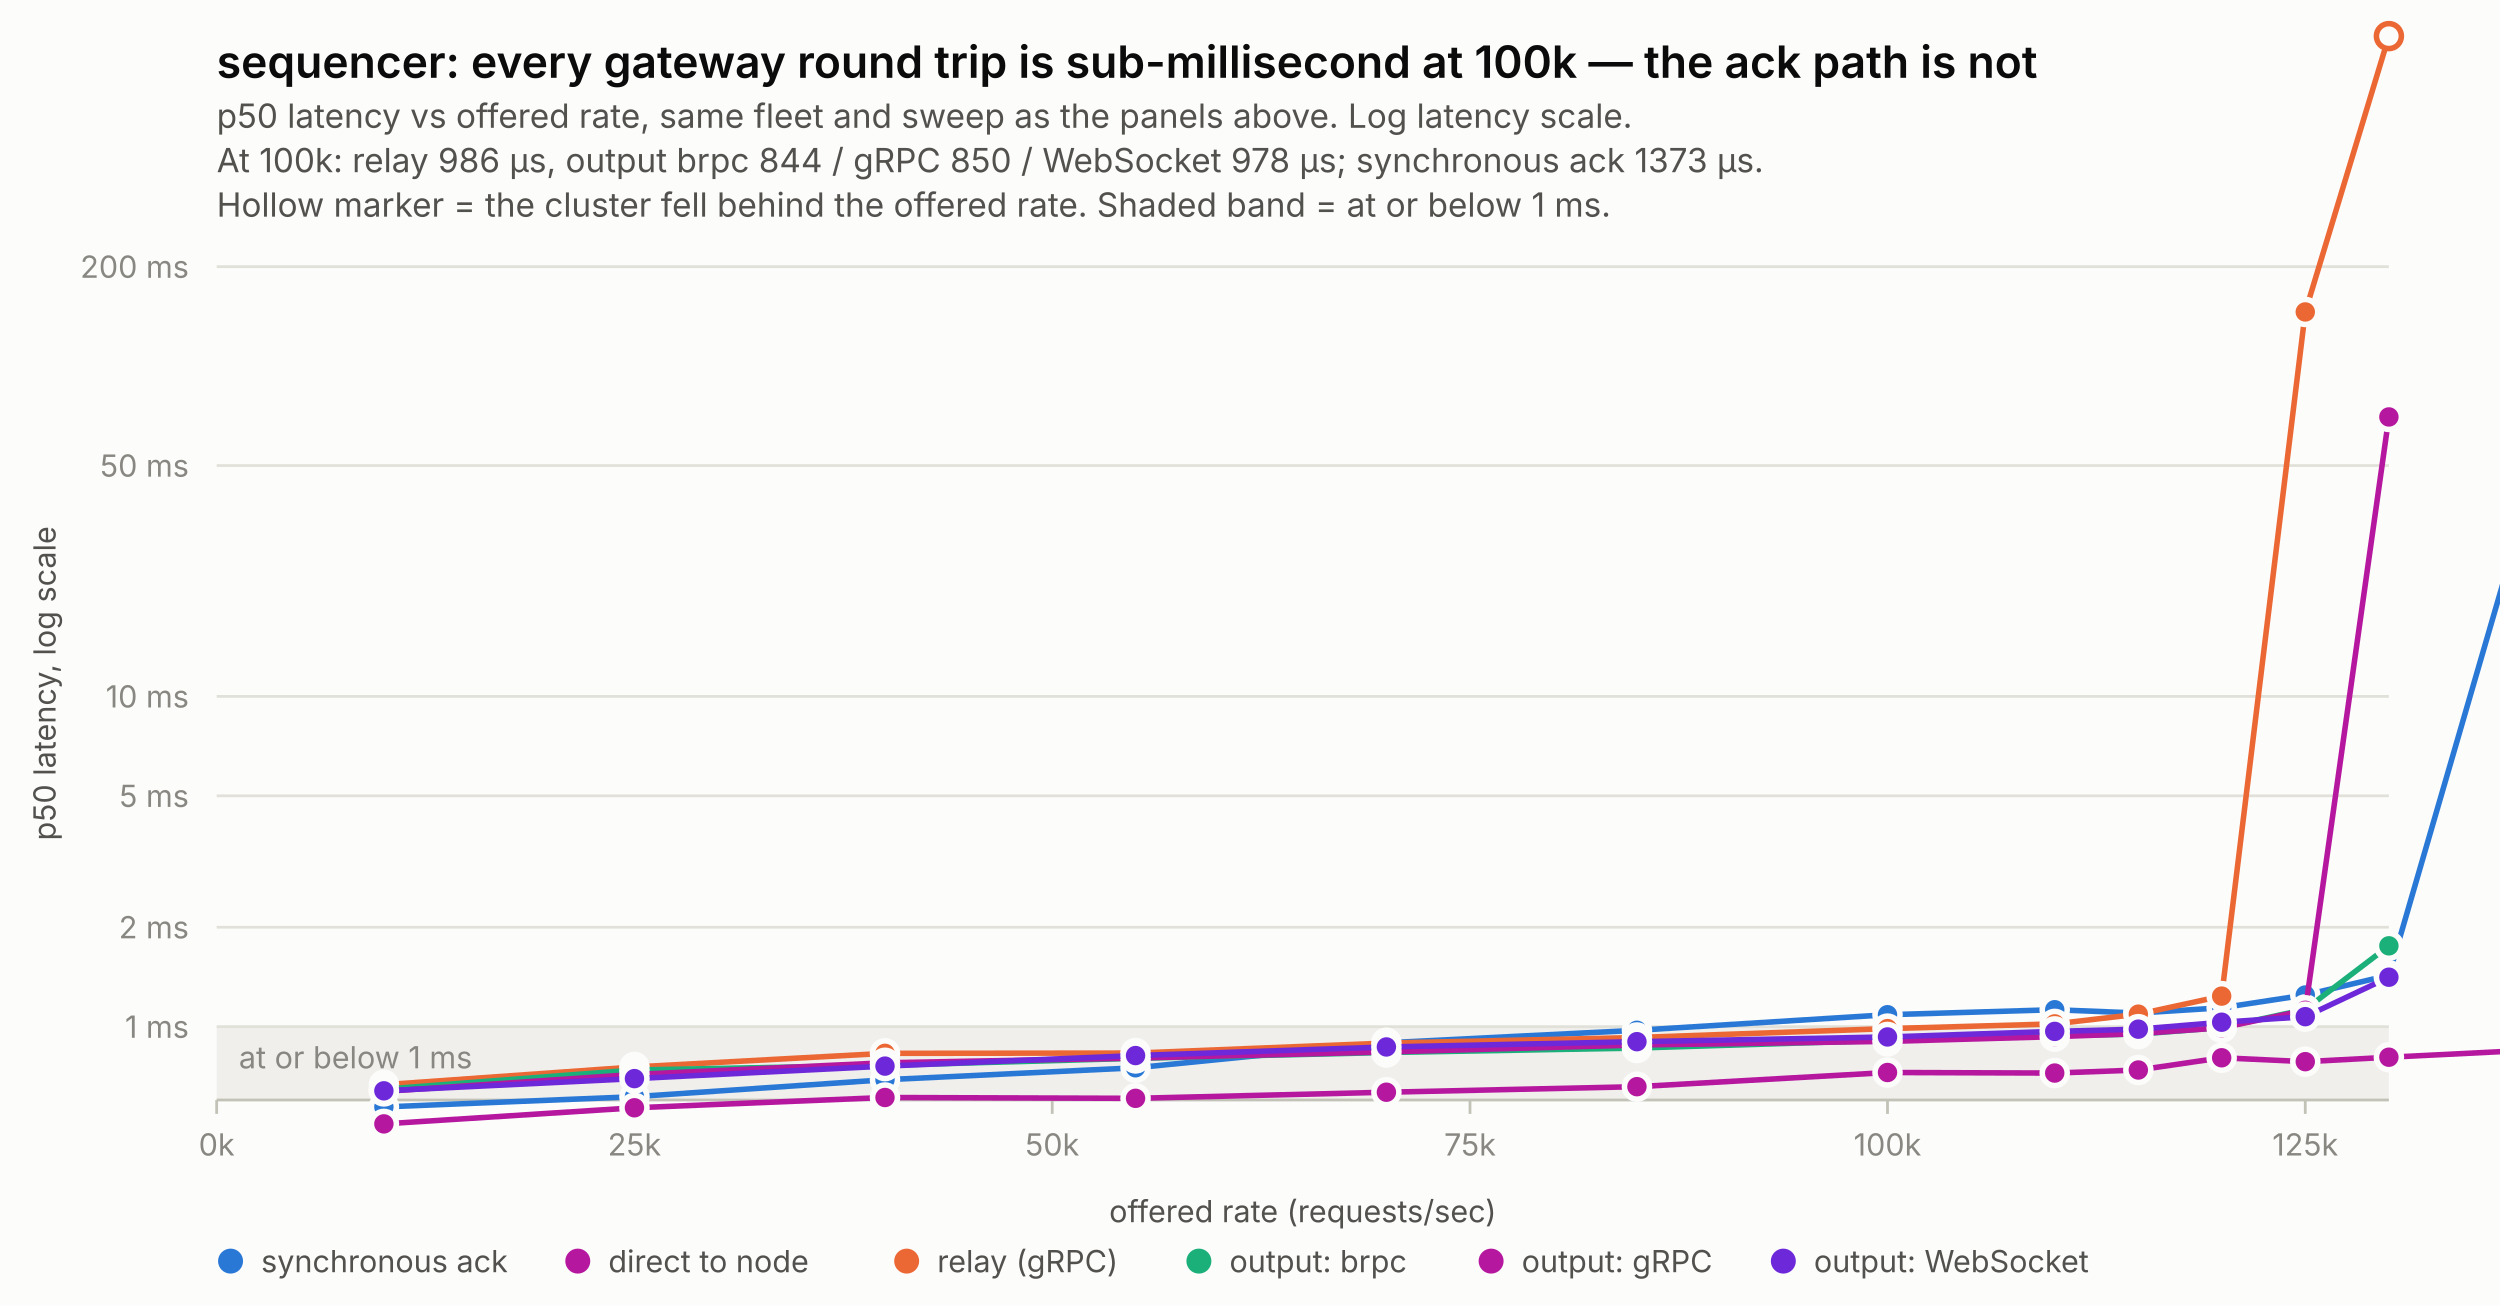
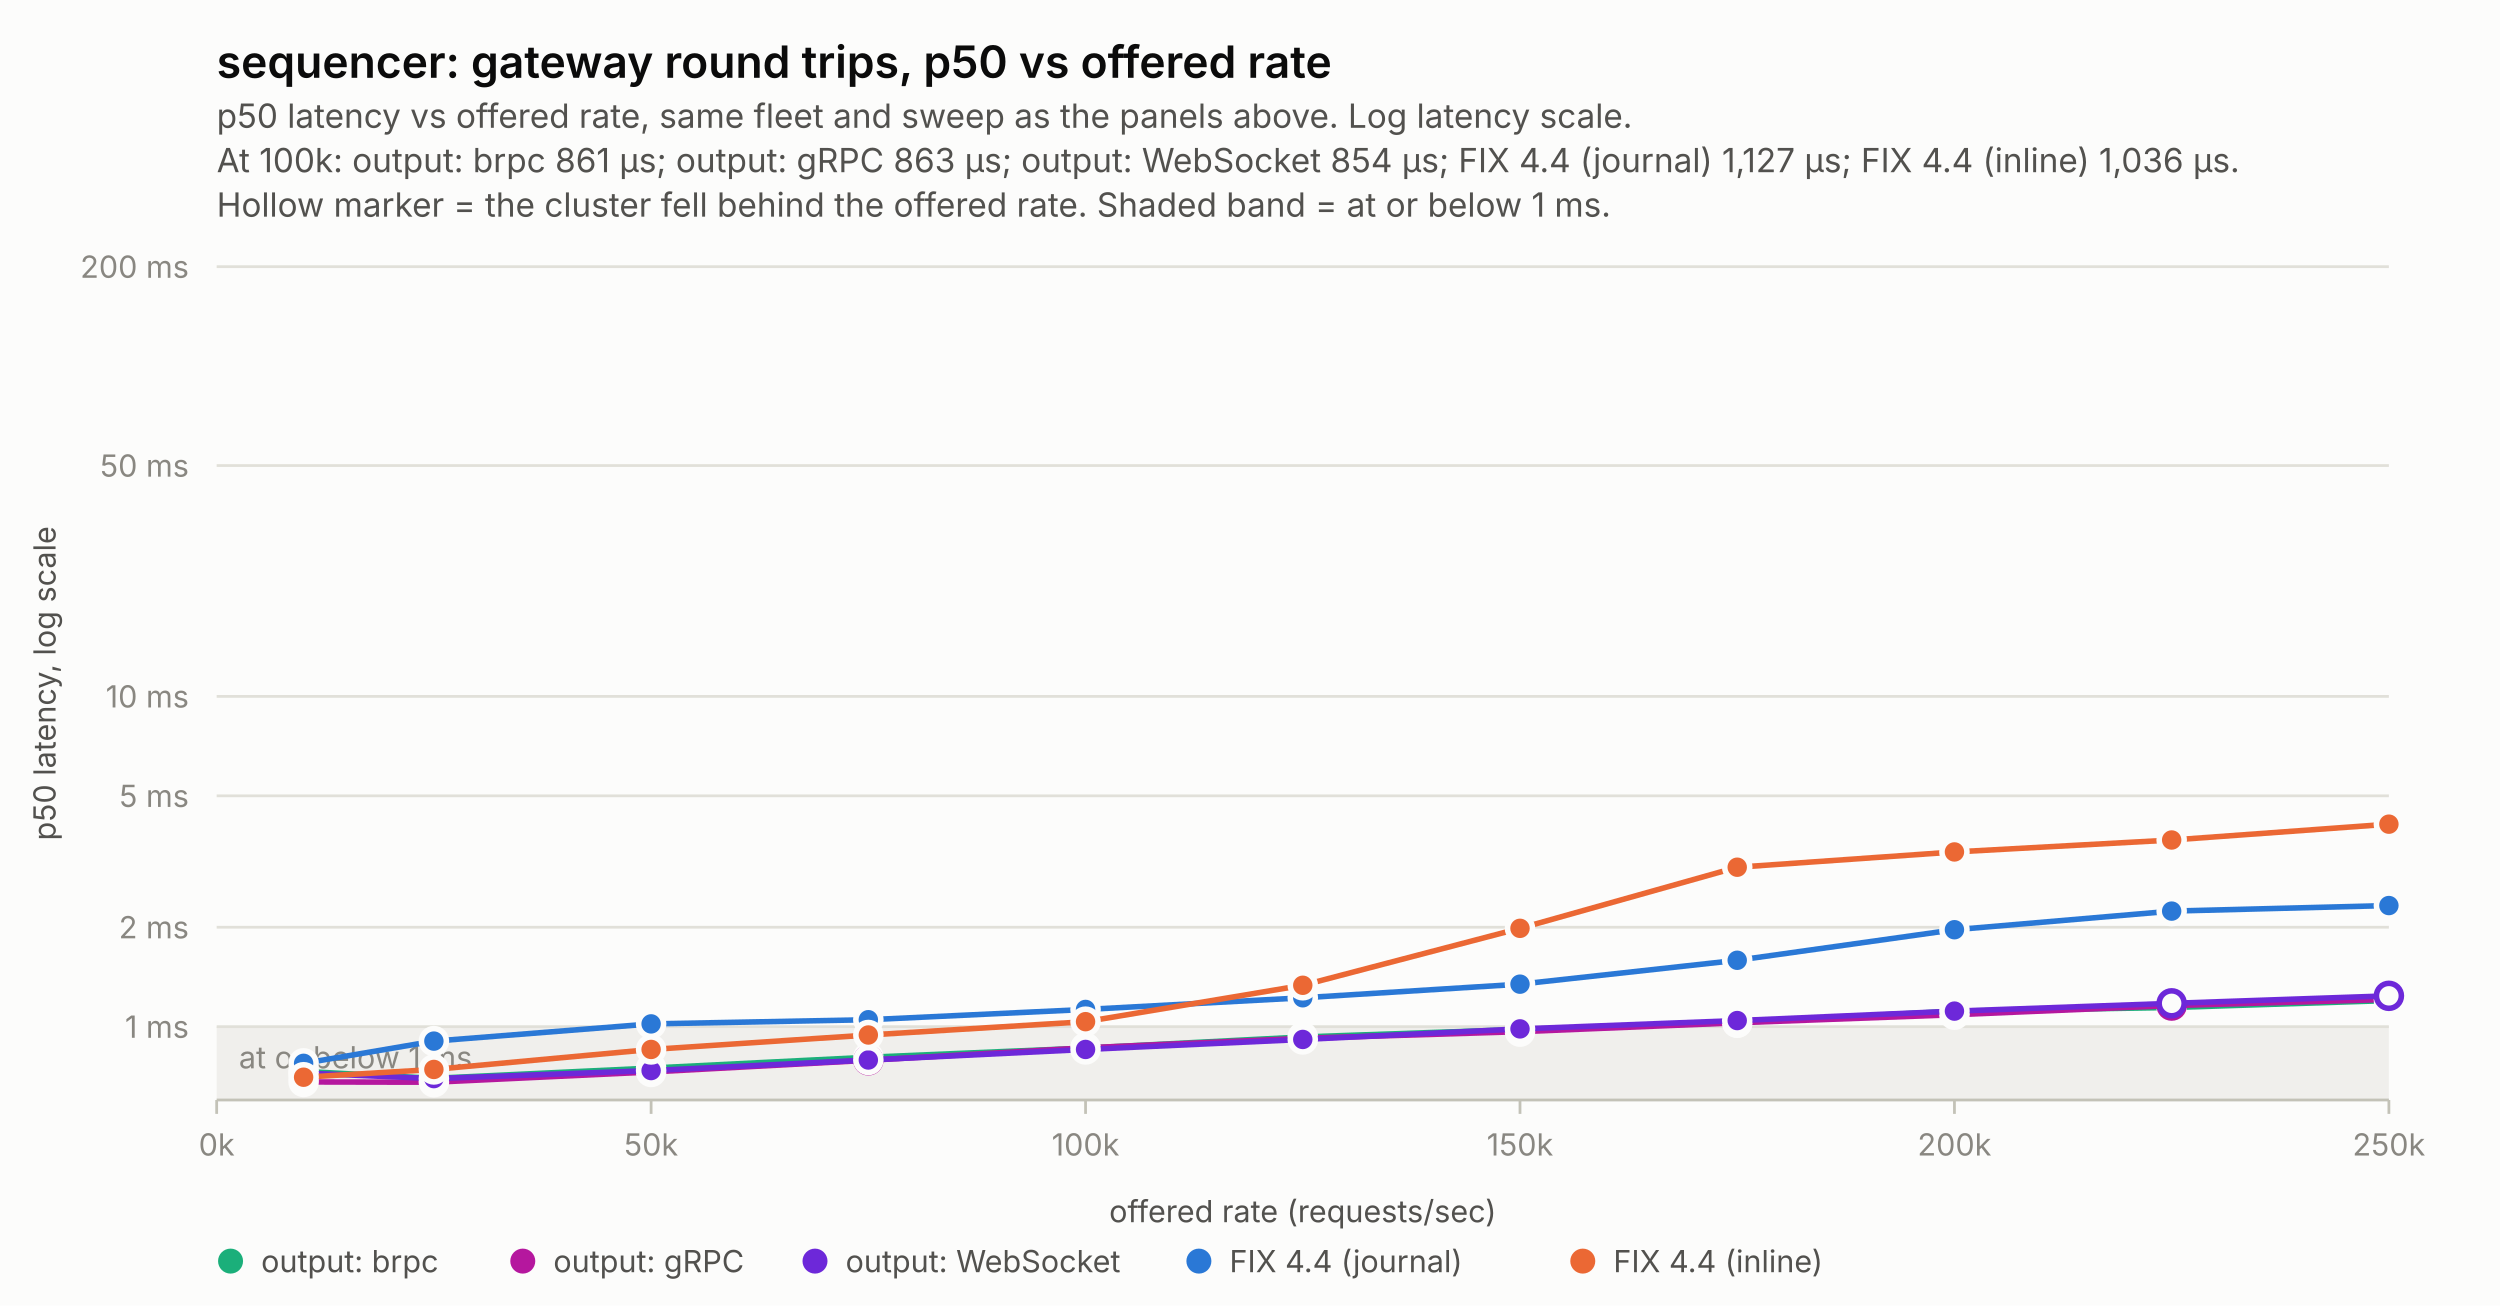
- <svg xmlns="http://www.w3.org/2000/svg" width="900" height="470" viewBox="0 0 900 470" font-family="system-ui,-apple-system,&quot;Segoe UI&quot;,sans-serif" role="img" aria-label="sequencer: every gateway round trip is sub-millisecond at 100k — the ack path is not">
+ <svg xmlns="http://www.w3.org/2000/svg" width="900" height="470" viewBox="0 0 900 470" font-family="system-ui,-apple-system,&quot;Segoe UI&quot;,sans-serif" role="img" aria-label="sequencer: gateway round trips, p50 vs offered rate">
  <rect width="900" height="470" fill="#fcfcfb" />
-   <text x="78" y="28" font-size="16" font-weight="600" fill="#0b0b0b">sequencer: every gateway round trip is sub-millisecond at 100k — the ack path is not</text>
+   <text x="78" y="28" font-size="16" font-weight="600" fill="#0b0b0b">sequencer: gateway round trips, p50 vs offered rate</text>
  <text x="78" y="46" font-size="12" fill="#52514e">p50 latency vs offered rate, same fleet and sweep as the panels above. Log latency scale.</text>
-   <text x="78" y="62" font-size="12" fill="#52514e">At 100k: relay 986 µs, output brpc 844 / gRPC 850 / WebSocket 978 µs; synchronous ack 1373 µs.</text>
+   <text x="78" y="62" font-size="12" fill="#52514e">At 100k: output: brpc 861 µs; output: gRPC 863 µs; output: WebSocket 854 µs; FIX 4.4 (journal) 1,127 µs; FIX 4.4 (inline) 1,036 µs.</text>
  <text x="78" y="78" font-size="12" fill="#52514e">Hollow marker = the cluster fell behind the offered rate. Shaded band = at or below 1 ms.</text>
  <rect x="78" y="369.6" width="782" height="26.4" fill="#f0efec" />
  <text x="86" y="384.6" font-size="11" fill="#898781">at or below 1 ms</text>
  <line x1="78" y1="369.6" x2="860" y2="369.6" stroke="#e1e0d9" stroke-width="1" />
  <text x="68" y="373.6" font-size="11" fill="#898781" text-anchor="end">1 ms</text>
  <line x1="78" y1="333.8" x2="860" y2="333.8" stroke="#e1e0d9" stroke-width="1" />
  <text x="68" y="337.8" font-size="11" fill="#898781" text-anchor="end">2 ms</text>
  <line x1="78" y1="286.5" x2="860" y2="286.5" stroke="#e1e0d9" stroke-width="1" />
  <text x="68" y="290.5" font-size="11" fill="#898781" text-anchor="end">5 ms</text>
  <line x1="78" y1="250.7" x2="860" y2="250.7" stroke="#e1e0d9" stroke-width="1" />
  <text x="68" y="254.7" font-size="11" fill="#898781" text-anchor="end">10 ms</text>
  <line x1="78" y1="167.6" x2="860" y2="167.6" stroke="#e1e0d9" stroke-width="1" />
  <text x="68" y="171.6" font-size="11" fill="#898781" text-anchor="end">50 ms</text>
  <line x1="78" y1="96.0" x2="860" y2="96.0" stroke="#e1e0d9" stroke-width="1" />
  <text x="68" y="100.0" font-size="11" fill="#898781" text-anchor="end">200 ms</text>
  <text x="20" y="246" font-size="11" fill="#52514e" text-anchor="middle" transform="rotate(-90 20 246)">p50 latency, log scale</text>
  <line x1="78" y1="396" x2="860" y2="396" stroke="#c3c2b7" stroke-width="1" />
  <line x1="78.0" y1="396" x2="78.0" y2="401" stroke="#c3c2b7" stroke-width="1" />
  <text x="78.0" y="416" font-size="11" fill="#898781" text-anchor="middle">0k</text>
-   <line x1="228.4" y1="396" x2="228.4" y2="401" stroke="#c3c2b7" stroke-width="1" />
-   <text x="228.4" y="416" font-size="11" fill="#898781" text-anchor="middle">25k</text>
-   <line x1="378.8" y1="396" x2="378.8" y2="401" stroke="#c3c2b7" stroke-width="1" />
-   <text x="378.8" y="416" font-size="11" fill="#898781" text-anchor="middle">50k</text>
-   <line x1="529.2" y1="396" x2="529.2" y2="401" stroke="#c3c2b7" stroke-width="1" />
-   <text x="529.2" y="416" font-size="11" fill="#898781" text-anchor="middle">75k</text>
-   <line x1="679.5" y1="396" x2="679.5" y2="401" stroke="#c3c2b7" stroke-width="1" />
-   <text x="679.5" y="416" font-size="11" fill="#898781" text-anchor="middle">100k</text>
-   <line x1="829.9" y1="396" x2="829.9" y2="401" stroke="#c3c2b7" stroke-width="1" />
-   <text x="829.9" y="416" font-size="11" fill="#898781" text-anchor="middle">125k</text>
+   <line x1="234.4" y1="396" x2="234.4" y2="401" stroke="#c3c2b7" stroke-width="1" />
+   <text x="234.4" y="416" font-size="11" fill="#898781" text-anchor="middle">50k</text>
+   <line x1="390.8" y1="396" x2="390.8" y2="401" stroke="#c3c2b7" stroke-width="1" />
+   <text x="390.8" y="416" font-size="11" fill="#898781" text-anchor="middle">100k</text>
+   <line x1="547.2" y1="396" x2="547.2" y2="401" stroke="#c3c2b7" stroke-width="1" />
+   <text x="547.2" y="416" font-size="11" fill="#898781" text-anchor="middle">150k</text>
+   <line x1="703.6" y1="396" x2="703.6" y2="401" stroke="#c3c2b7" stroke-width="1" />
+   <text x="703.6" y="416" font-size="11" fill="#898781" text-anchor="middle">200k</text>
+   <line x1="860.0" y1="396" x2="860.0" y2="401" stroke="#c3c2b7" stroke-width="1" />
+   <text x="860.0" y="416" font-size="11" fill="#898781" text-anchor="middle">250k</text>
  <text x="469" y="440" font-size="11" fill="#52514e" text-anchor="middle">offered rate (requests/sec)</text>
-   <path d="M138.2,398.5 L228.4,394.8 L318.6,388.7 L408.8,384.4 L499.1,375.4 L589.3,370.9 L679.5,365.3 L739.7,363.5 L769.8,364.7 L799.8,362.8 L829.9,358.2 L860.0,351.1 L950.2,41.2 L1040.5,-25.5" fill="none" stroke="#2a78d6" stroke-width="2" stroke-linejoin="round" stroke-linecap="round" />
-   <circle cx="138.2" cy="398.5" r="4.5" fill="#2a78d6" stroke="#fcfcfb" stroke-width="2" />
-   <circle cx="228.4" cy="394.8" r="4.5" fill="#2a78d6" stroke="#fcfcfb" stroke-width="2" />
-   <circle cx="318.6" cy="388.7" r="4.5" fill="#2a78d6" stroke="#fcfcfb" stroke-width="2" />
-   <circle cx="408.8" cy="384.4" r="4.5" fill="#2a78d6" stroke="#fcfcfb" stroke-width="2" />
-   <circle cx="499.1" cy="375.4" r="4.5" fill="#2a78d6" stroke="#fcfcfb" stroke-width="2" />
-   <circle cx="589.3" cy="370.9" r="4.5" fill="#2a78d6" stroke="#fcfcfb" stroke-width="2" />
-   <circle cx="679.5" cy="365.3" r="4.5" fill="#2a78d6" stroke="#fcfcfb" stroke-width="2" />
-   <circle cx="739.7" cy="363.5" r="4.5" fill="#2a78d6" stroke="#fcfcfb" stroke-width="2" />
-   <circle cx="769.8" cy="364.7" r="4.5" fill="#2a78d6" stroke="#fcfcfb" stroke-width="2" />
-   <circle cx="799.8" cy="362.8" r="4.5" fill="#2a78d6" stroke="#fcfcfb" stroke-width="2" />
-   <circle cx="829.9" cy="358.2" r="4.5" fill="#2a78d6" stroke="#fcfcfb" stroke-width="2" />
-   <circle cx="860.0" cy="351.1" r="4.5" fill="#2a78d6" stroke="#fcfcfb" stroke-width="2" />
-   <circle cx="950.2" cy="41.2" r="4.5" fill="#fcfcfb" stroke="#2a78d6" stroke-width="2" />
-   <circle cx="1040.5" cy="-25.5" r="4.5" fill="#fcfcfb" stroke="#2a78d6" stroke-width="2" />
-   <path d="M138.2,404.6 L228.4,398.8 L318.6,395.1 L408.8,395.4 L499.1,393.2 L589.3,391.2 L679.5,386.1 L739.7,386.3 L769.8,385.2 L799.8,380.8 L829.9,382.2 L860.0,380.6 L950.2,376.1 L1040.5,375.1 L1130.7,371.7 L1281.1,362.0 L1431.5,334.2 L1581.8,344.5" fill="none" stroke="#b5179e" stroke-width="2" stroke-linejoin="round" stroke-linecap="round" />
-   <circle cx="138.2" cy="404.6" r="4.5" fill="#b5179e" stroke="#fcfcfb" stroke-width="2" />
-   <circle cx="228.4" cy="398.8" r="4.5" fill="#b5179e" stroke="#fcfcfb" stroke-width="2" />
-   <circle cx="318.6" cy="395.1" r="4.5" fill="#b5179e" stroke="#fcfcfb" stroke-width="2" />
-   <circle cx="408.8" cy="395.4" r="4.5" fill="#b5179e" stroke="#fcfcfb" stroke-width="2" />
-   <circle cx="499.1" cy="393.2" r="4.5" fill="#b5179e" stroke="#fcfcfb" stroke-width="2" />
-   <circle cx="589.3" cy="391.2" r="4.5" fill="#b5179e" stroke="#fcfcfb" stroke-width="2" />
-   <circle cx="679.5" cy="386.1" r="4.5" fill="#b5179e" stroke="#fcfcfb" stroke-width="2" />
-   <circle cx="739.7" cy="386.3" r="4.5" fill="#b5179e" stroke="#fcfcfb" stroke-width="2" />
-   <circle cx="769.8" cy="385.2" r="4.5" fill="#b5179e" stroke="#fcfcfb" stroke-width="2" />
-   <circle cx="799.8" cy="380.8" r="4.5" fill="#b5179e" stroke="#fcfcfb" stroke-width="2" />
-   <circle cx="829.9" cy="382.2" r="4.5" fill="#b5179e" stroke="#fcfcfb" stroke-width="2" />
-   <circle cx="860.0" cy="380.6" r="4.5" fill="#b5179e" stroke="#fcfcfb" stroke-width="2" />
-   <circle cx="950.2" cy="376.1" r="4.5" fill="#b5179e" stroke="#fcfcfb" stroke-width="2" />
-   <circle cx="1040.5" cy="375.1" r="4.5" fill="#b5179e" stroke="#fcfcfb" stroke-width="2" />
-   <circle cx="1130.7" cy="371.7" r="4.5" fill="#b5179e" stroke="#fcfcfb" stroke-width="2" />
-   <circle cx="1281.1" cy="362.0" r="4.5" fill="#b5179e" stroke="#fcfcfb" stroke-width="2" />
-   <circle cx="1431.5" cy="334.2" r="4.5" fill="#b5179e" stroke="#fcfcfb" stroke-width="2" />
-   <circle cx="1581.8" cy="344.5" r="4.5" fill="#b5179e" stroke="#fcfcfb" stroke-width="2" />
-   <path d="M138.2,390.5 L228.4,384.1 L318.6,379.2 L408.8,379.1 L499.1,375.5 L589.3,373.5 L679.5,370.3 L739.7,368.6 L769.8,365.1 L799.8,358.6 L829.9,112.3 L860.0,13.0" fill="none" stroke="#eb6834" stroke-width="2" stroke-linejoin="round" stroke-linecap="round" />
-   <circle cx="138.2" cy="390.5" r="4.5" fill="#eb6834" stroke="#fcfcfb" stroke-width="2" />
-   <circle cx="228.4" cy="384.1" r="4.5" fill="#eb6834" stroke="#fcfcfb" stroke-width="2" />
-   <circle cx="318.6" cy="379.2" r="4.5" fill="#eb6834" stroke="#fcfcfb" stroke-width="2" />
-   <circle cx="408.8" cy="379.1" r="4.5" fill="#eb6834" stroke="#fcfcfb" stroke-width="2" />
-   <circle cx="499.1" cy="375.5" r="4.5" fill="#eb6834" stroke="#fcfcfb" stroke-width="2" />
-   <circle cx="589.3" cy="373.5" r="4.5" fill="#eb6834" stroke="#fcfcfb" stroke-width="2" />
-   <circle cx="679.5" cy="370.3" r="4.5" fill="#eb6834" stroke="#fcfcfb" stroke-width="2" />
-   <circle cx="739.7" cy="368.6" r="4.5" fill="#eb6834" stroke="#fcfcfb" stroke-width="2" />
-   <circle cx="769.8" cy="365.1" r="4.5" fill="#eb6834" stroke="#fcfcfb" stroke-width="2" />
-   <circle cx="799.8" cy="358.6" r="4.5" fill="#eb6834" stroke="#fcfcfb" stroke-width="2" />
-   <circle cx="829.9" cy="112.3" r="4.5" fill="#eb6834" stroke="#fcfcfb" stroke-width="2" />
-   <circle cx="860.0" cy="13.0" r="4.5" fill="#fcfcfb" stroke="#eb6834" stroke-width="2" />
-   <path d="M138.2,392.1 L228.4,385.2 L318.6,383.5 L408.8,381.0 L499.1,378.9 L589.3,377.3 L679.5,374.5 L739.7,372.8 L769.8,372.3 L799.8,369.9 L829.9,363.4 L860.0,340.5" fill="none" stroke="#1baf7a" stroke-width="2" stroke-linejoin="round" stroke-linecap="round" />
-   <circle cx="138.2" cy="392.1" r="4.5" fill="#1baf7a" stroke="#fcfcfb" stroke-width="2" />
-   <circle cx="228.4" cy="385.2" r="4.5" fill="#1baf7a" stroke="#fcfcfb" stroke-width="2" />
-   <circle cx="318.6" cy="383.5" r="4.5" fill="#1baf7a" stroke="#fcfcfb" stroke-width="2" />
-   <circle cx="408.8" cy="381.0" r="4.5" fill="#1baf7a" stroke="#fcfcfb" stroke-width="2" />
-   <circle cx="499.1" cy="378.9" r="4.5" fill="#1baf7a" stroke="#fcfcfb" stroke-width="2" />
-   <circle cx="589.3" cy="377.3" r="4.5" fill="#1baf7a" stroke="#fcfcfb" stroke-width="2" />
-   <circle cx="679.5" cy="374.5" r="4.5" fill="#1baf7a" stroke="#fcfcfb" stroke-width="2" />
-   <circle cx="739.7" cy="372.8" r="4.5" fill="#1baf7a" stroke="#fcfcfb" stroke-width="2" />
-   <circle cx="769.8" cy="372.3" r="4.5" fill="#1baf7a" stroke="#fcfcfb" stroke-width="2" />
-   <circle cx="799.8" cy="369.9" r="4.5" fill="#1baf7a" stroke="#fcfcfb" stroke-width="2" />
-   <circle cx="829.9" cy="363.4" r="4.5" fill="#1baf7a" stroke="#fcfcfb" stroke-width="2" />
-   <circle cx="860.0" cy="340.5" r="4.5" fill="#1baf7a" stroke="#fcfcfb" stroke-width="2" />
-   <path d="M138.2,392.9 L228.4,386.8 L318.6,382.6 L408.8,380.9 L499.1,378.7 L589.3,376.2 L679.5,374.9 L739.7,373.2 L769.8,372.1 L799.8,370.0 L829.9,363.7 L860.0,150.1" fill="none" stroke="#b5179e" stroke-width="2" stroke-linejoin="round" stroke-linecap="round" />
-   <circle cx="138.2" cy="392.9" r="4.5" fill="#b5179e" stroke="#fcfcfb" stroke-width="2" />
-   <circle cx="228.4" cy="386.8" r="4.5" fill="#b5179e" stroke="#fcfcfb" stroke-width="2" />
-   <circle cx="318.6" cy="382.6" r="4.5" fill="#b5179e" stroke="#fcfcfb" stroke-width="2" />
-   <circle cx="408.8" cy="380.9" r="4.5" fill="#b5179e" stroke="#fcfcfb" stroke-width="2" />
-   <circle cx="499.1" cy="378.7" r="4.5" fill="#b5179e" stroke="#fcfcfb" stroke-width="2" />
-   <circle cx="589.3" cy="376.2" r="4.5" fill="#b5179e" stroke="#fcfcfb" stroke-width="2" />
-   <circle cx="679.5" cy="374.9" r="4.5" fill="#b5179e" stroke="#fcfcfb" stroke-width="2" />
-   <circle cx="739.7" cy="373.2" r="4.5" fill="#b5179e" stroke="#fcfcfb" stroke-width="2" />
-   <circle cx="769.8" cy="372.1" r="4.5" fill="#b5179e" stroke="#fcfcfb" stroke-width="2" />
-   <circle cx="799.8" cy="370.0" r="4.5" fill="#b5179e" stroke="#fcfcfb" stroke-width="2" />
-   <circle cx="829.9" cy="363.7" r="4.5" fill="#b5179e" stroke="#fcfcfb" stroke-width="2" />
-   <circle cx="860.0" cy="150.1" r="4.5" fill="#b5179e" stroke="#fcfcfb" stroke-width="2" />
-   <path d="M138.2,392.7 L228.4,388.3 L318.6,383.8 L408.8,380.0 L499.1,376.9 L589.3,375.0 L679.5,373.3 L739.7,371.3 L769.8,370.5 L799.8,368.0 L829.9,366.0 L860.0,351.8" fill="none" stroke="#6d28d9" stroke-width="2" stroke-linejoin="round" stroke-linecap="round" />
-   <circle cx="138.2" cy="392.7" r="4.5" fill="#6d28d9" stroke="#fcfcfb" stroke-width="2" />
-   <circle cx="228.4" cy="388.3" r="4.5" fill="#6d28d9" stroke="#fcfcfb" stroke-width="2" />
-   <circle cx="318.6" cy="383.8" r="4.5" fill="#6d28d9" stroke="#fcfcfb" stroke-width="2" />
-   <circle cx="408.8" cy="380.0" r="4.5" fill="#6d28d9" stroke="#fcfcfb" stroke-width="2" />
-   <circle cx="499.1" cy="376.9" r="4.5" fill="#6d28d9" stroke="#fcfcfb" stroke-width="2" />
-   <circle cx="589.3" cy="375.0" r="4.5" fill="#6d28d9" stroke="#fcfcfb" stroke-width="2" />
-   <circle cx="679.5" cy="373.3" r="4.5" fill="#6d28d9" stroke="#fcfcfb" stroke-width="2" />
-   <circle cx="739.7" cy="371.3" r="4.5" fill="#6d28d9" stroke="#fcfcfb" stroke-width="2" />
-   <circle cx="769.8" cy="370.5" r="4.5" fill="#6d28d9" stroke="#fcfcfb" stroke-width="2" />
-   <circle cx="799.8" cy="368.0" r="4.5" fill="#6d28d9" stroke="#fcfcfb" stroke-width="2" />
-   <circle cx="829.9" cy="366.0" r="4.5" fill="#6d28d9" stroke="#fcfcfb" stroke-width="2" />
-   <circle cx="860.0" cy="351.8" r="4.5" fill="#6d28d9" stroke="#fcfcfb" stroke-width="2" />
-   <circle cx="83" cy="454" r="4.5" fill="#2a78d6" />
-   <text x="94" y="458" font-size="11" fill="#52514e">synchronous ack</text>
-   <circle cx="208.0" cy="454" r="4.5" fill="#b5179e" />
-   <text x="219.0" y="458" font-size="11" fill="#52514e">direct to node</text>
-   <circle cx="326.4" cy="454" r="4.5" fill="#eb6834" />
-   <text x="337.4" y="458" font-size="11" fill="#52514e">relay (gRPC)</text>
-   <circle cx="431.6" cy="454" r="4.5" fill="#1baf7a" />
-   <text x="442.6" y="458" font-size="11" fill="#52514e">output: brpc</text>
-   <circle cx="536.8" cy="454" r="4.5" fill="#b5179e" />
-   <text x="547.8" y="458" font-size="11" fill="#52514e">output: gRPC</text>
-   <circle cx="642.0" cy="454" r="4.5" fill="#6d28d9" />
-   <text x="653.0" y="458" font-size="11" fill="#52514e">output: WebSocket</text>
+   <path d="M109.3,385.7 L156.2,388.2 L234.4,384.5 L312.6,380.6 L390.8,377.3 L469.0,373.3 L547.2,370.6 L625.4,368.1 L703.6,364.0 L781.8,362.7 L860.0,360.2" fill="none" stroke="#1baf7a" stroke-width="2" stroke-linejoin="round" stroke-linecap="round" />
+   <circle cx="109.3" cy="385.7" r="4.5" fill="#1baf7a" stroke="#fcfcfb" stroke-width="2" />
+   <circle cx="156.2" cy="388.2" r="4.5" fill="#1baf7a" stroke="#fcfcfb" stroke-width="2" />
+   <circle cx="234.4" cy="384.5" r="4.5" fill="#1baf7a" stroke="#fcfcfb" stroke-width="2" />
+   <circle cx="312.6" cy="380.6" r="4.5" fill="#1baf7a" stroke="#fcfcfb" stroke-width="2" />
+   <circle cx="390.8" cy="377.3" r="4.5" fill="#1baf7a" stroke="#fcfcfb" stroke-width="2" />
+   <circle cx="469.0" cy="373.3" r="4.5" fill="#1baf7a" stroke="#fcfcfb" stroke-width="2" />
+   <circle cx="547.2" cy="370.6" r="4.5" fill="#1baf7a" stroke="#fcfcfb" stroke-width="2" />
+   <circle cx="625.4" cy="368.1" r="4.5" fill="#1baf7a" stroke="#fcfcfb" stroke-width="2" />
+   <circle cx="703.6" cy="364.0" r="4.5" fill="#1baf7a" stroke="#fcfcfb" stroke-width="2" />
+   <circle cx="781.8" cy="362.7" r="4.5" fill="#1baf7a" stroke="#fcfcfb" stroke-width="2" />
+   <circle cx="860.0" cy="360.2" r="4.5" fill="#1baf7a" stroke="#fcfcfb" stroke-width="2" />
+   <path d="M109.3,389.5 L156.2,389.6 L234.4,385.9 L312.6,381.7 L390.8,377.2 L469.0,373.8 L547.2,371.4 L625.4,368.2 L703.6,365.3 L781.8,362.0 L860.0,359.8" fill="none" stroke="#b5179e" stroke-width="2" stroke-linejoin="round" stroke-linecap="round" />
+   <circle cx="109.3" cy="389.5" r="4.5" fill="#b5179e" stroke="#fcfcfb" stroke-width="2" />
+   <circle cx="156.2" cy="389.6" r="4.5" fill="#b5179e" stroke="#fcfcfb" stroke-width="2" />
+   <circle cx="234.4" cy="385.9" r="4.5" fill="#b5179e" stroke="#fcfcfb" stroke-width="2" />
+   <circle cx="312.6" cy="381.7" r="4.5" fill="#fcfcfb" stroke="#b5179e" stroke-width="2" />
+   <circle cx="390.8" cy="377.2" r="4.5" fill="#b5179e" stroke="#fcfcfb" stroke-width="2" />
+   <circle cx="469.0" cy="373.8" r="4.5" fill="#b5179e" stroke="#fcfcfb" stroke-width="2" />
+   <circle cx="547.2" cy="371.4" r="4.5" fill="#b5179e" stroke="#fcfcfb" stroke-width="2" />
+   <circle cx="625.4" cy="368.2" r="4.5" fill="#b5179e" stroke="#fcfcfb" stroke-width="2" />
+   <circle cx="703.6" cy="365.3" r="4.5" fill="#b5179e" stroke="#fcfcfb" stroke-width="2" />
+   <circle cx="781.8" cy="362.0" r="4.5" fill="#fcfcfb" stroke="#b5179e" stroke-width="2" />
+   <circle cx="860.0" cy="359.8" r="4.5" fill="#b5179e" stroke="#fcfcfb" stroke-width="2" />
+   <path d="M109.3,386.3 L156.2,388.3 L234.4,385.4 L312.6,381.6 L390.8,377.8 L469.0,374.2 L547.2,370.4 L625.4,367.4 L703.6,364.0 L781.8,361.2 L860.0,358.5" fill="none" stroke="#6d28d9" stroke-width="2" stroke-linejoin="round" stroke-linecap="round" />
+   <circle cx="109.3" cy="386.3" r="4.5" fill="#6d28d9" stroke="#fcfcfb" stroke-width="2" />
+   <circle cx="156.2" cy="388.3" r="4.5" fill="#6d28d9" stroke="#fcfcfb" stroke-width="2" />
+   <circle cx="234.4" cy="385.4" r="4.5" fill="#6d28d9" stroke="#fcfcfb" stroke-width="2" />
+   <circle cx="312.6" cy="381.6" r="4.5" fill="#6d28d9" stroke="#fcfcfb" stroke-width="2" />
+   <circle cx="390.8" cy="377.8" r="4.5" fill="#6d28d9" stroke="#fcfcfb" stroke-width="2" />
+   <circle cx="469.0" cy="374.2" r="4.5" fill="#6d28d9" stroke="#fcfcfb" stroke-width="2" />
+   <circle cx="547.2" cy="370.4" r="4.5" fill="#6d28d9" stroke="#fcfcfb" stroke-width="2" />
+   <circle cx="625.4" cy="367.4" r="4.5" fill="#6d28d9" stroke="#fcfcfb" stroke-width="2" />
+   <circle cx="703.6" cy="364.0" r="4.5" fill="#6d28d9" stroke="#fcfcfb" stroke-width="2" />
+   <circle cx="781.8" cy="361.2" r="4.5" fill="#fcfcfb" stroke="#6d28d9" stroke-width="2" />
+   <circle cx="860.0" cy="358.5" r="4.5" fill="#fcfcfb" stroke="#6d28d9" stroke-width="2" />
+   <path d="M109.3,382.8 L156.2,374.8 L234.4,368.6 L312.6,367.1 L390.8,363.4 L469.0,359.2 L547.2,354.3 L625.4,345.7 L703.6,334.7 L781.8,328.0 L860.0,326.0" fill="none" stroke="#2a78d6" stroke-width="2" stroke-linejoin="round" stroke-linecap="round" />
+   <circle cx="109.3" cy="382.8" r="4.5" fill="#2a78d6" stroke="#fcfcfb" stroke-width="2" />
+   <circle cx="156.2" cy="374.8" r="4.5" fill="#2a78d6" stroke="#fcfcfb" stroke-width="2" />
+   <circle cx="234.4" cy="368.6" r="4.5" fill="#2a78d6" stroke="#fcfcfb" stroke-width="2" />
+   <circle cx="312.6" cy="367.1" r="4.5" fill="#2a78d6" stroke="#fcfcfb" stroke-width="2" />
+   <circle cx="390.8" cy="363.4" r="4.5" fill="#2a78d6" stroke="#fcfcfb" stroke-width="2" />
+   <circle cx="469.0" cy="359.2" r="4.5" fill="#2a78d6" stroke="#fcfcfb" stroke-width="2" />
+   <circle cx="547.2" cy="354.3" r="4.5" fill="#2a78d6" stroke="#fcfcfb" stroke-width="2" />
+   <circle cx="625.4" cy="345.7" r="4.5" fill="#2a78d6" stroke="#fcfcfb" stroke-width="2" />
+   <circle cx="703.6" cy="334.7" r="4.5" fill="#2a78d6" stroke="#fcfcfb" stroke-width="2" />
+   <circle cx="781.8" cy="328.0" r="4.5" fill="#2a78d6" stroke="#fcfcfb" stroke-width="2" />
+   <circle cx="860.0" cy="326.0" r="4.5" fill="#2a78d6" stroke="#fcfcfb" stroke-width="2" />
+   <path d="M109.3,387.8 L156.2,385.0 L234.4,377.8 L312.6,372.6 L390.8,367.8 L469.0,354.7 L547.2,334.2 L625.4,312.2 L703.6,306.7 L781.8,302.4 L860.0,296.7" fill="none" stroke="#eb6834" stroke-width="2" stroke-linejoin="round" stroke-linecap="round" />
+   <circle cx="109.3" cy="387.8" r="4.5" fill="#eb6834" stroke="#fcfcfb" stroke-width="2" />
+   <circle cx="156.2" cy="385.0" r="4.5" fill="#eb6834" stroke="#fcfcfb" stroke-width="2" />
+   <circle cx="234.4" cy="377.8" r="4.5" fill="#eb6834" stroke="#fcfcfb" stroke-width="2" />
+   <circle cx="312.6" cy="372.6" r="4.5" fill="#eb6834" stroke="#fcfcfb" stroke-width="2" />
+   <circle cx="390.8" cy="367.8" r="4.5" fill="#eb6834" stroke="#fcfcfb" stroke-width="2" />
+   <circle cx="469.0" cy="354.7" r="4.5" fill="#eb6834" stroke="#fcfcfb" stroke-width="2" />
+   <circle cx="547.2" cy="334.2" r="4.5" fill="#eb6834" stroke="#fcfcfb" stroke-width="2" />
+   <circle cx="625.4" cy="312.2" r="4.5" fill="#eb6834" stroke="#fcfcfb" stroke-width="2" />
+   <circle cx="703.6" cy="306.7" r="4.5" fill="#eb6834" stroke="#fcfcfb" stroke-width="2" />
+   <circle cx="781.8" cy="302.4" r="4.5" fill="#eb6834" stroke="#fcfcfb" stroke-width="2" />
+   <circle cx="860.0" cy="296.7" r="4.5" fill="#eb6834" stroke="#fcfcfb" stroke-width="2" />
+   <circle cx="83" cy="454" r="4.5" fill="#1baf7a" />
+   <text x="94" y="458" font-size="11" fill="#52514e">output: brpc</text>
+   <circle cx="188.2" cy="454" r="4.5" fill="#b5179e" />
+   <text x="199.2" y="458" font-size="11" fill="#52514e">output: gRPC</text>
+   <circle cx="293.4" cy="454" r="4.5" fill="#6d28d9" />
+   <text x="304.4" y="458" font-size="11" fill="#52514e">output: WebSocket</text>
+   <circle cx="431.6" cy="454" r="4.5" fill="#2a78d6" />
+   <text x="442.6" y="458" font-size="11" fill="#52514e">FIX 4.4 (journal)</text>
+   <circle cx="569.8" cy="454" r="4.5" fill="#eb6834" />
+   <text x="580.8" y="458" font-size="11" fill="#52514e">FIX 4.4 (inline)</text>
</svg>
